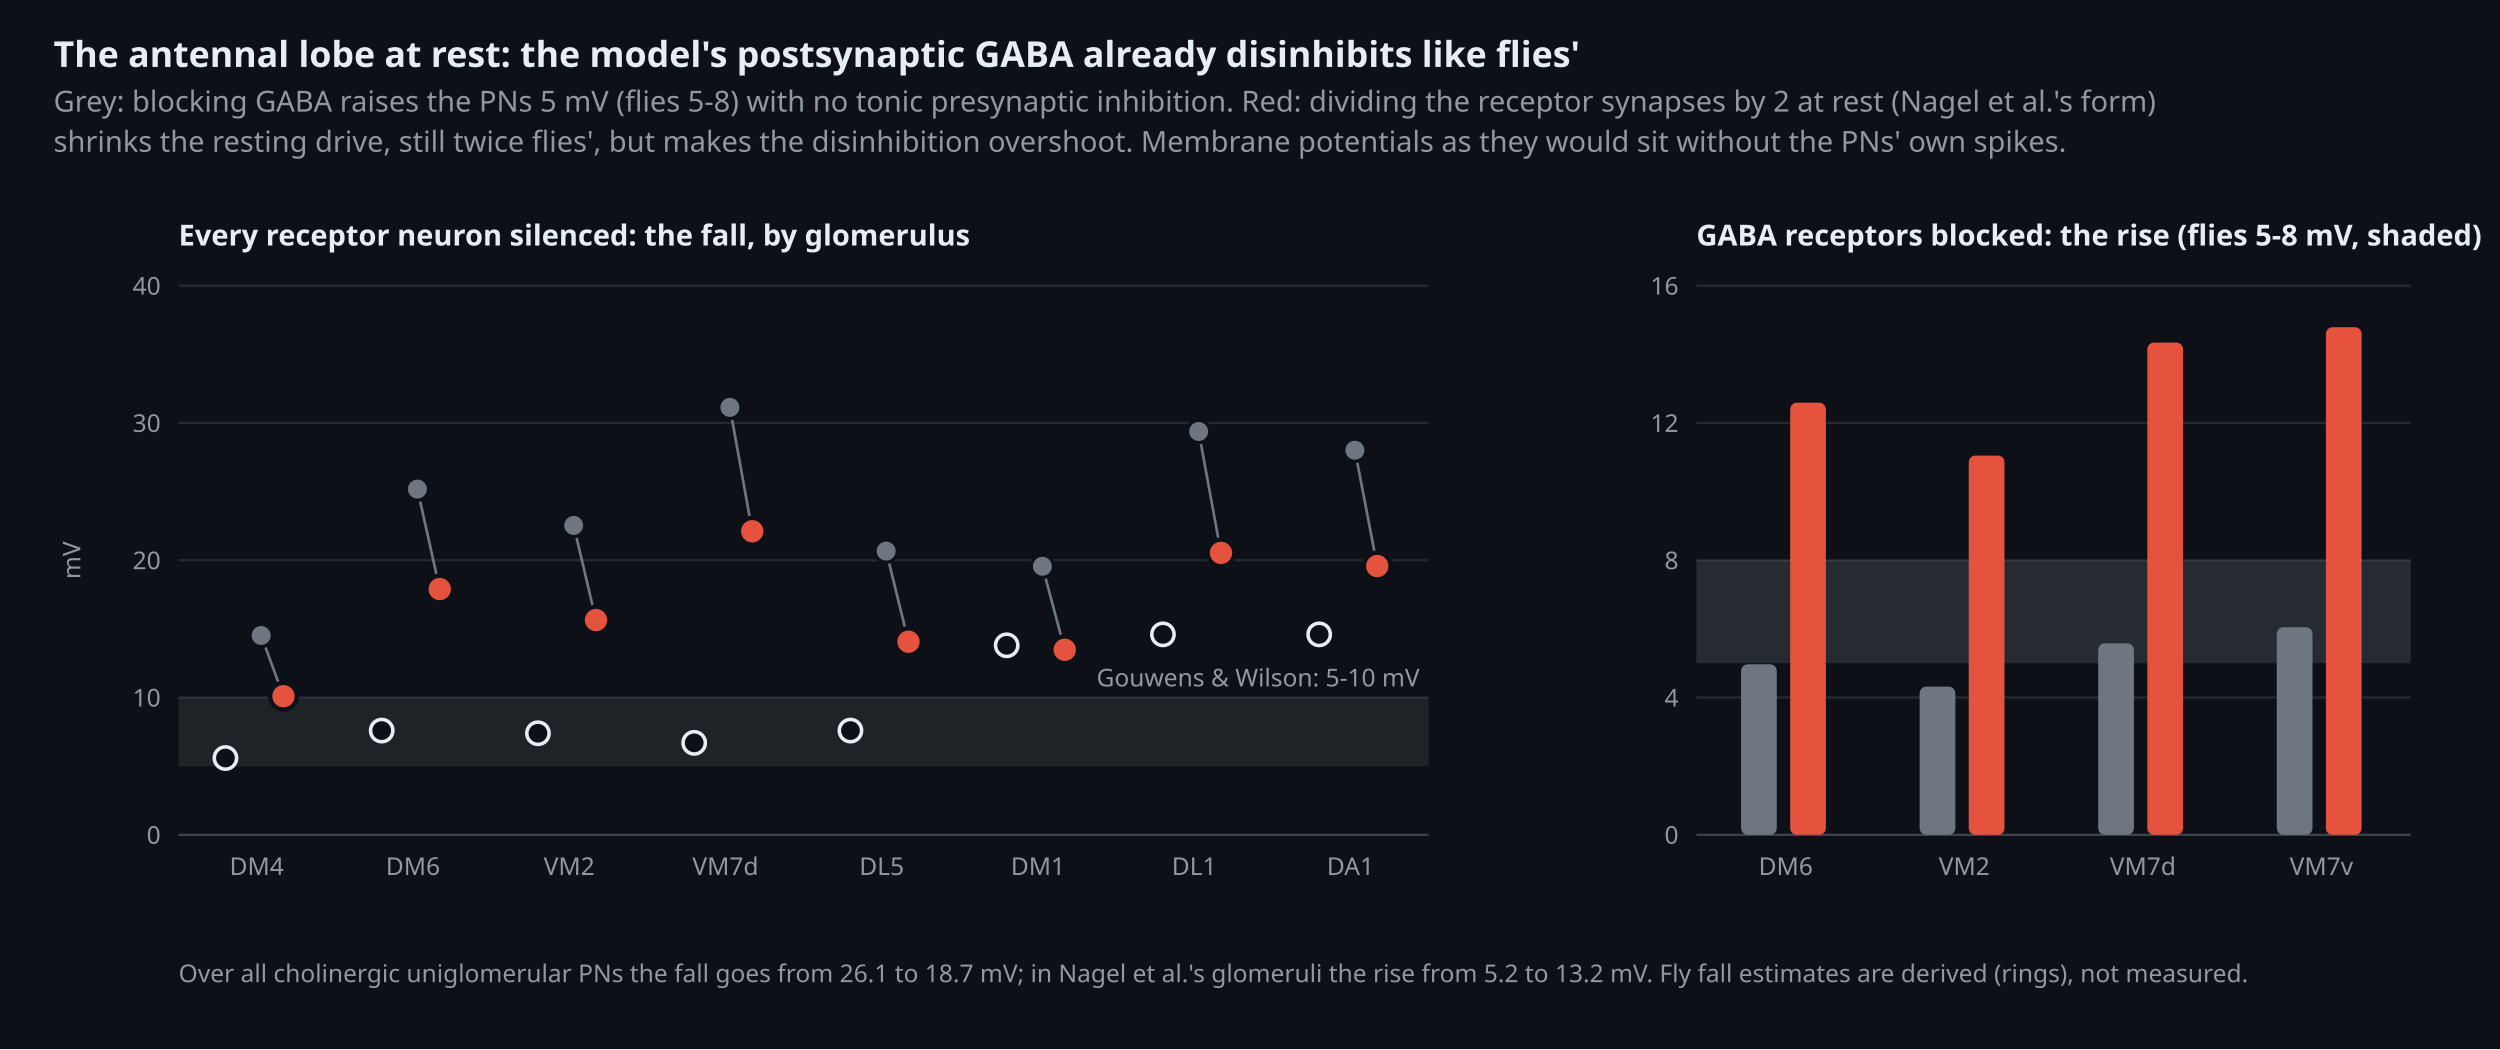
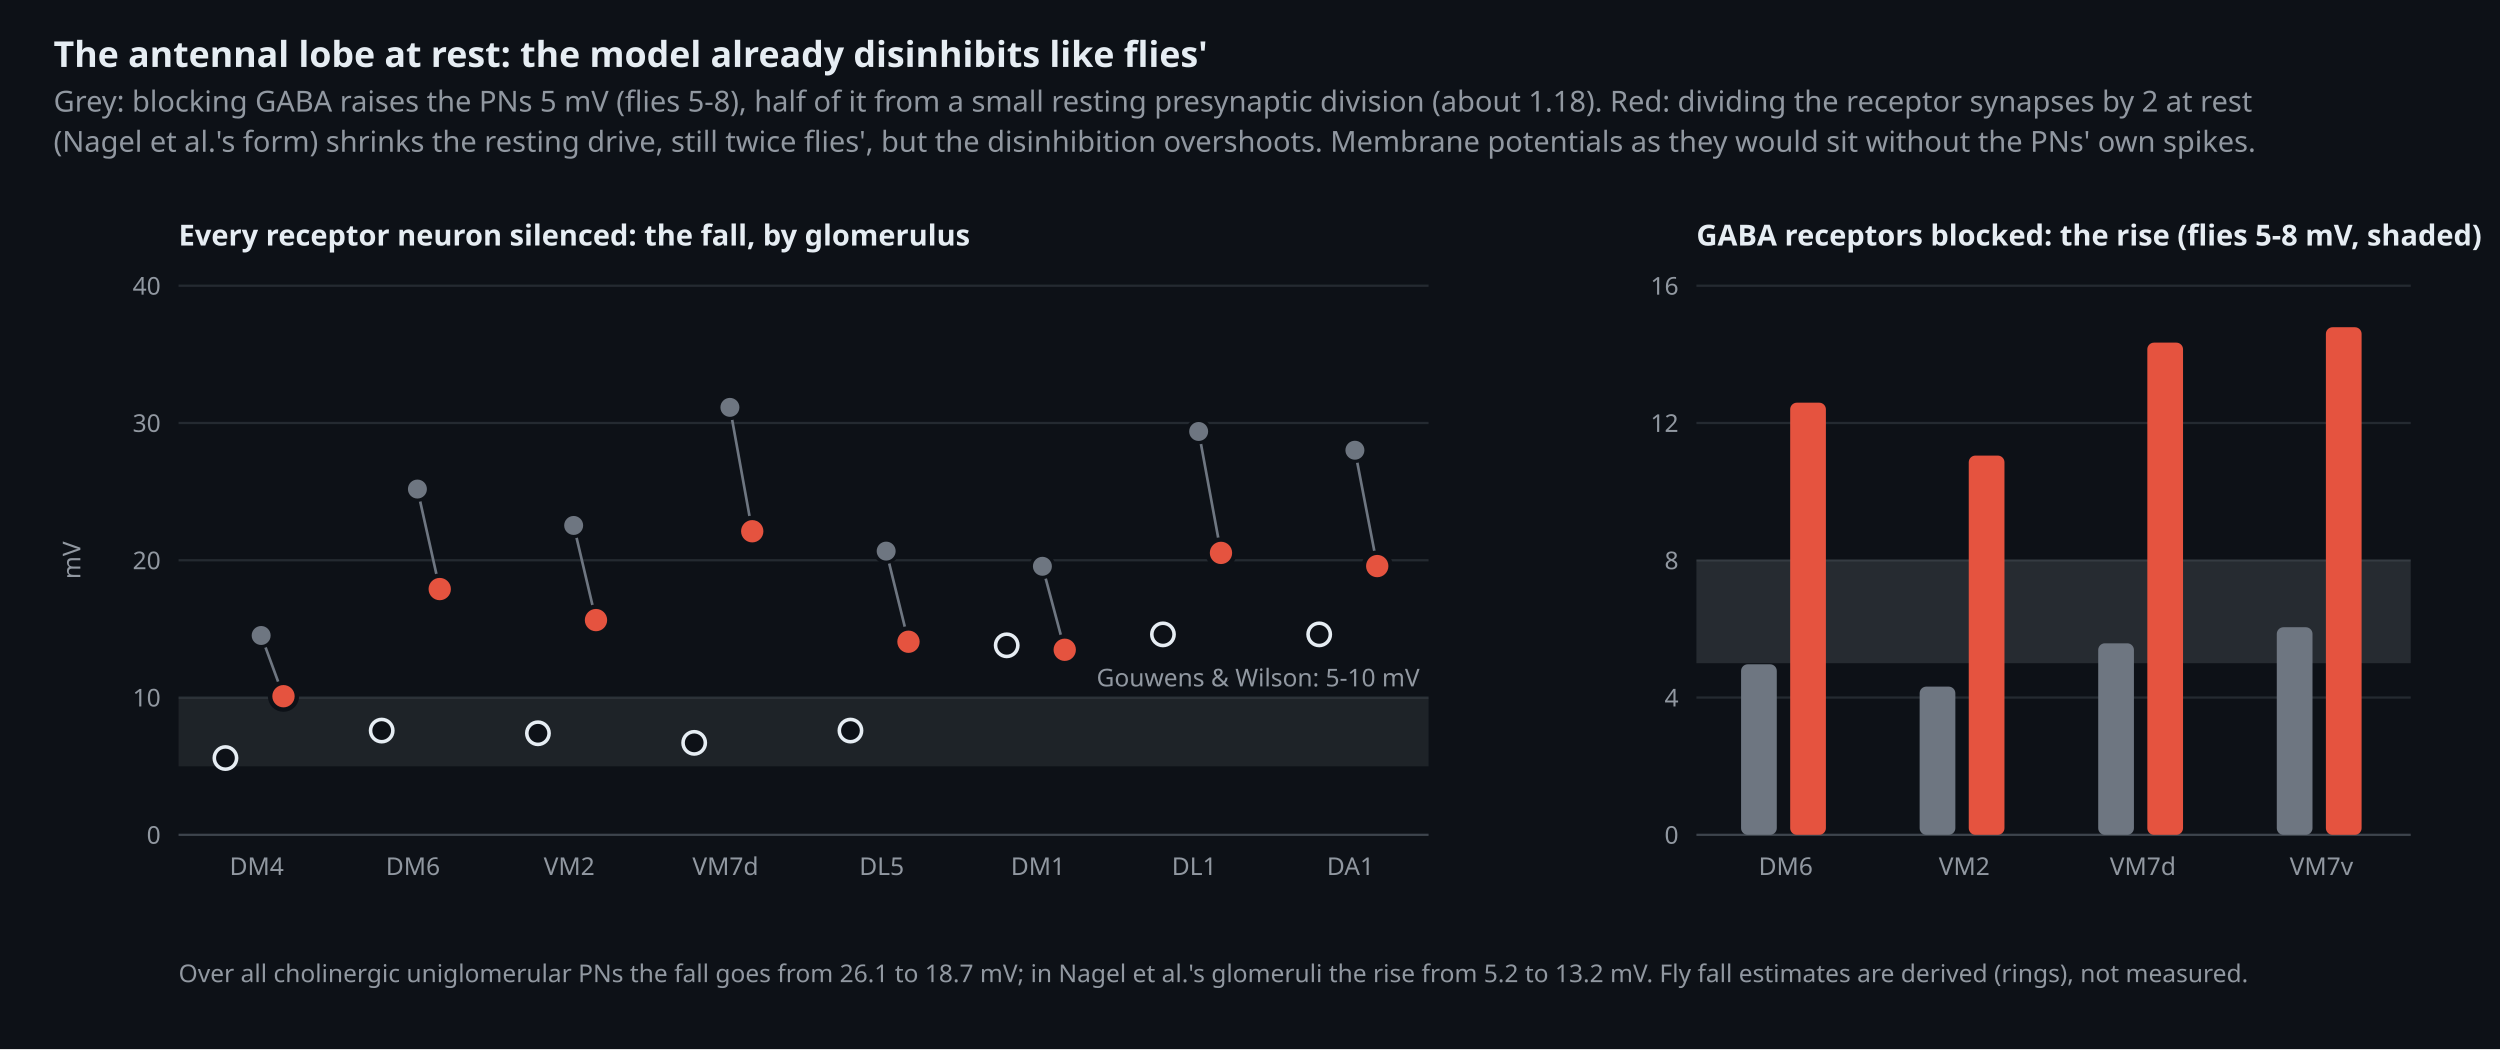
<svg xmlns="http://www.w3.org/2000/svg" width="1120" height="470" viewBox="0 0 1120 470" role="img" aria-labelledby="t">
  <style>
    text { font-family: -apple-system, BlinkMacSystemFont, 'Segoe UI', 'Noto Sans', Helvetica, Arial, sans-serif; }
    .lab { font-size: 16px; font-weight: 600; fill: #e6edf3; }
    .val { font-size: 13px; font-weight: 600; fill: #e6edf3; }
    .note { font-size: 13px; fill: #9198a1; }
    .tick { font-size: 11px; fill: #9198a1; }
    </style>
  <rect width="1120" height="470" fill="#0d1117" />
-   <text x="24.0" y="30.0" class="lab" text-anchor="start">The antennal lobe at rest: the model's postsynaptic GABA already disinhibits like flies'</text>
-   <text x="24.0" y="50.0" class="note" text-anchor="start">Grey: blocking GABA raises the PNs 5 mV (flies 5-8) with no tonic presynaptic inhibition. Red: dividing the receptor synapses by 2 at rest (Nagel et al.'s form)</text>
-   <text x="24.0" y="68.0" class="note" text-anchor="start">shrinks the resting drive, still twice flies', but makes the disinhibition overshoot. Membrane potentials as they would sit without the PNs' own spikes.</text>
+   <text x="24.0" y="30.0" class="lab" text-anchor="start">The antennal lobe at rest: the model already disinhibits like flies'</text>
+   <text x="24.0" y="50.0" class="note" text-anchor="start">Grey: blocking GABA raises the PNs 5 mV (flies 5-8), half of it from a small resting presynaptic division (about 1.18). Red: dividing the receptor synapses by 2 at rest</text>
+   <text x="24.0" y="68.0" class="note" text-anchor="start">(Nagel et al.'s form) shrinks the resting drive, still twice flies', but the disinhibition overshoots. Membrane potentials as they would sit without the PNs' own spikes.</text>
  <text x="80.0" y="110.0" class="val" text-anchor="start">Every receptor neuron silenced: the fall, by glomerulus</text>
  <line x1="80" y1="374.0" x2="640" y2="374.0" stroke="#3d444d" stroke-opacity="1" />
  <text x="72.0" y="378.0" class="tick" text-anchor="end">0</text>
  <line x1="80" y1="312.5" x2="640" y2="312.5" stroke="#3d444d" stroke-opacity="0.5" />
  <text x="72.0" y="316.5" class="tick" text-anchor="end">10</text>
  <line x1="80" y1="251.0" x2="640" y2="251.0" stroke="#3d444d" stroke-opacity="0.5" />
  <text x="72.0" y="255.0" class="tick" text-anchor="end">20</text>
  <line x1="80" y1="189.5" x2="640" y2="189.5" stroke="#3d444d" stroke-opacity="0.5" />
  <text x="72.0" y="193.5" class="tick" text-anchor="end">30</text>
  <line x1="80" y1="128.0" x2="640" y2="128.0" stroke="#3d444d" stroke-opacity="0.5" />
  <text x="72.0" y="132.0" class="tick" text-anchor="end">40</text>
  <text transform="translate(36,251.0) rotate(-90)" class="tick" text-anchor="middle">mV</text>
  <rect x="80" y="312.5" width="560" height="30.8" fill="#e6edf3" fill-opacity="0.08" />
  <text x="636.0" y="307.5" class="tick" text-anchor="end">Gouwens &amp; Wilson: 5-10 mV</text>
  <circle cx="101.0" cy="339.6" r="5" fill="#0d1117" stroke="#e6edf3" stroke-width="1.6" />
  <line x1="117.0" y1="284.7" x2="127.0" y2="311.9" stroke="#6e7681" stroke-width="1.2" />
  <circle cx="117.0" cy="284.7" r="5" fill="#6e7681" stroke="#0d1117" stroke-width="1.5" />
  <circle cx="127.0" cy="311.9" r="6" fill="#e5533f" stroke="#0d1117" stroke-width="2" />
  <text x="115.0" y="392.0" class="tick" text-anchor="middle">DM4</text>
  <circle cx="171.0" cy="327.3" r="5" fill="#0d1117" stroke="#e6edf3" stroke-width="1.6" />
  <line x1="187.0" y1="219.1" x2="197.0" y2="263.9" stroke="#6e7681" stroke-width="1.2" />
  <circle cx="187.0" cy="219.1" r="5" fill="#6e7681" stroke="#0d1117" stroke-width="1.5" />
  <circle cx="197.0" cy="263.9" r="6" fill="#e5533f" stroke="#0d1117" stroke-width="2" />
  <text x="185.0" y="392.0" class="tick" text-anchor="middle">DM6</text>
  <circle cx="241.0" cy="328.5" r="5" fill="#0d1117" stroke="#e6edf3" stroke-width="1.6" />
  <line x1="257.0" y1="235.4" x2="267.0" y2="277.8" stroke="#6e7681" stroke-width="1.2" />
  <circle cx="257.0" cy="235.4" r="5" fill="#6e7681" stroke="#0d1117" stroke-width="1.5" />
  <circle cx="267.0" cy="277.8" r="6" fill="#e5533f" stroke="#0d1117" stroke-width="2" />
  <text x="255.0" y="392.0" class="tick" text-anchor="middle">VM2</text>
  <line x1="311.0" y1="333.4" x2="311.0" y2="332.2" stroke="#e6edf3" stroke-width="2" />
  <circle cx="311.0" cy="332.8" r="5" fill="#0d1117" stroke="#e6edf3" stroke-width="1.6" />
  <line x1="327.0" y1="182.5" x2="337.0" y2="238.0" stroke="#6e7681" stroke-width="1.2" />
  <circle cx="327.0" cy="182.5" r="5" fill="#6e7681" stroke="#0d1117" stroke-width="1.5" />
  <circle cx="337.0" cy="238.0" r="6" fill="#e5533f" stroke="#0d1117" stroke-width="2" />
  <text x="325.0" y="392.0" class="tick" text-anchor="middle">VM7d</text>
  <line x1="381.0" y1="327.9" x2="381.0" y2="326.6" stroke="#e6edf3" stroke-width="2" />
  <circle cx="381.0" cy="327.3" r="5" fill="#0d1117" stroke="#e6edf3" stroke-width="1.6" />
  <line x1="397.0" y1="246.9" x2="407.0" y2="287.5" stroke="#6e7681" stroke-width="1.2" />
  <circle cx="397.0" cy="246.9" r="5" fill="#6e7681" stroke="#0d1117" stroke-width="1.5" />
  <circle cx="407.0" cy="287.5" r="6" fill="#e5533f" stroke="#0d1117" stroke-width="2" />
  <text x="395.0" y="392.0" class="tick" text-anchor="middle">DL5</text>
  <line x1="451.0" y1="291.6" x2="451.0" y2="286.7" stroke="#e6edf3" stroke-width="2" />
  <circle cx="451.0" cy="289.1" r="5" fill="#0d1117" stroke="#e6edf3" stroke-width="1.6" />
  <line x1="467.0" y1="253.7" x2="477.0" y2="291.1" stroke="#6e7681" stroke-width="1.2" />
  <circle cx="467.0" cy="253.7" r="5" fill="#6e7681" stroke="#0d1117" stroke-width="1.5" />
  <circle cx="477.0" cy="291.1" r="6" fill="#e5533f" stroke="#0d1117" stroke-width="2" />
  <text x="465.0" y="392.0" class="tick" text-anchor="middle">DM1</text>
  <circle cx="521.0" cy="284.2" r="5" fill="#0d1117" stroke="#e6edf3" stroke-width="1.6" />
  <line x1="537.0" y1="193.3" x2="547.0" y2="247.7" stroke="#6e7681" stroke-width="1.2" />
  <circle cx="537.0" cy="193.3" r="5" fill="#6e7681" stroke="#0d1117" stroke-width="1.5" />
  <circle cx="547.0" cy="247.7" r="6" fill="#e5533f" stroke="#0d1117" stroke-width="2" />
  <text x="535.0" y="392.0" class="tick" text-anchor="middle">DL1</text>
  <circle cx="591.0" cy="284.2" r="5" fill="#0d1117" stroke="#e6edf3" stroke-width="1.6" />
  <line x1="607.0" y1="201.7" x2="617.0" y2="253.6" stroke="#6e7681" stroke-width="1.2" />
  <circle cx="607.0" cy="201.7" r="5" fill="#6e7681" stroke="#0d1117" stroke-width="1.5" />
  <circle cx="617.0" cy="253.6" r="6" fill="#e5533f" stroke="#0d1117" stroke-width="2" />
  <text x="605.0" y="392.0" class="tick" text-anchor="middle">DA1</text>
  <text x="760.0" y="110.0" class="val" text-anchor="start">GABA receptors blocked: the rise (flies 5-8 mV, shaded)</text>
  <line x1="760" y1="374.0" x2="1080" y2="374.0" stroke="#3d444d" stroke-opacity="1" />
  <text x="752.0" y="378.0" class="tick" text-anchor="end">0</text>
  <line x1="760" y1="312.5" x2="1080" y2="312.5" stroke="#3d444d" stroke-opacity="0.5" />
  <text x="752.0" y="316.5" class="tick" text-anchor="end">4</text>
  <line x1="760" y1="251.0" x2="1080" y2="251.0" stroke="#3d444d" stroke-opacity="0.5" />
  <text x="752.0" y="255.0" class="tick" text-anchor="end">8</text>
  <line x1="760" y1="189.5" x2="1080" y2="189.5" stroke="#3d444d" stroke-opacity="0.5" />
  <text x="752.0" y="193.5" class="tick" text-anchor="end">12</text>
  <line x1="760" y1="128.0" x2="1080" y2="128.0" stroke="#3d444d" stroke-opacity="0.5" />
  <text x="752.0" y="132.0" class="tick" text-anchor="end">16</text>
  <rect x="760" y="251.0" width="320" height="46.1" fill="#e6edf3" fill-opacity="0.12" />
  <rect x="780.0" y="297.6" width="16" height="76.4" rx="3" fill="#6e7681" />
  <rect x="802.0" y="180.4" width="16" height="193.6" rx="3" fill="#e5533f" />
  <text x="800.0" y="392.0" class="tick" text-anchor="middle">DM6</text>
  <rect x="860.0" y="307.6" width="16" height="66.4" rx="3" fill="#6e7681" />
  <rect x="882.0" y="204.1" width="16" height="169.9" rx="3" fill="#e5533f" />
  <text x="880.0" y="392.0" class="tick" text-anchor="middle">VM2</text>
  <rect x="940.0" y="288.2" width="16" height="85.8" rx="3" fill="#6e7681" />
  <rect x="962.0" y="153.5" width="16" height="220.5" rx="3" fill="#e5533f" />
  <text x="960.0" y="392.0" class="tick" text-anchor="middle">VM7d</text>
  <rect x="1020.0" y="281.0" width="16" height="93.0" rx="3" fill="#6e7681" />
  <rect x="1042.0" y="146.6" width="16" height="227.4" rx="3" fill="#e5533f" />
  <text x="1040.0" y="392.0" class="tick" text-anchor="middle">VM7v</text>
  <text x="80.0" y="440.0" class="tick" text-anchor="start">Over all cholinergic uniglomerular PNs the fall goes from 26.1 to 18.7 mV; in Nagel et al.'s glomeruli the rise from 5.2 to 13.2 mV. Fly fall estimates are derived (rings), not measured.</text>
</svg>
